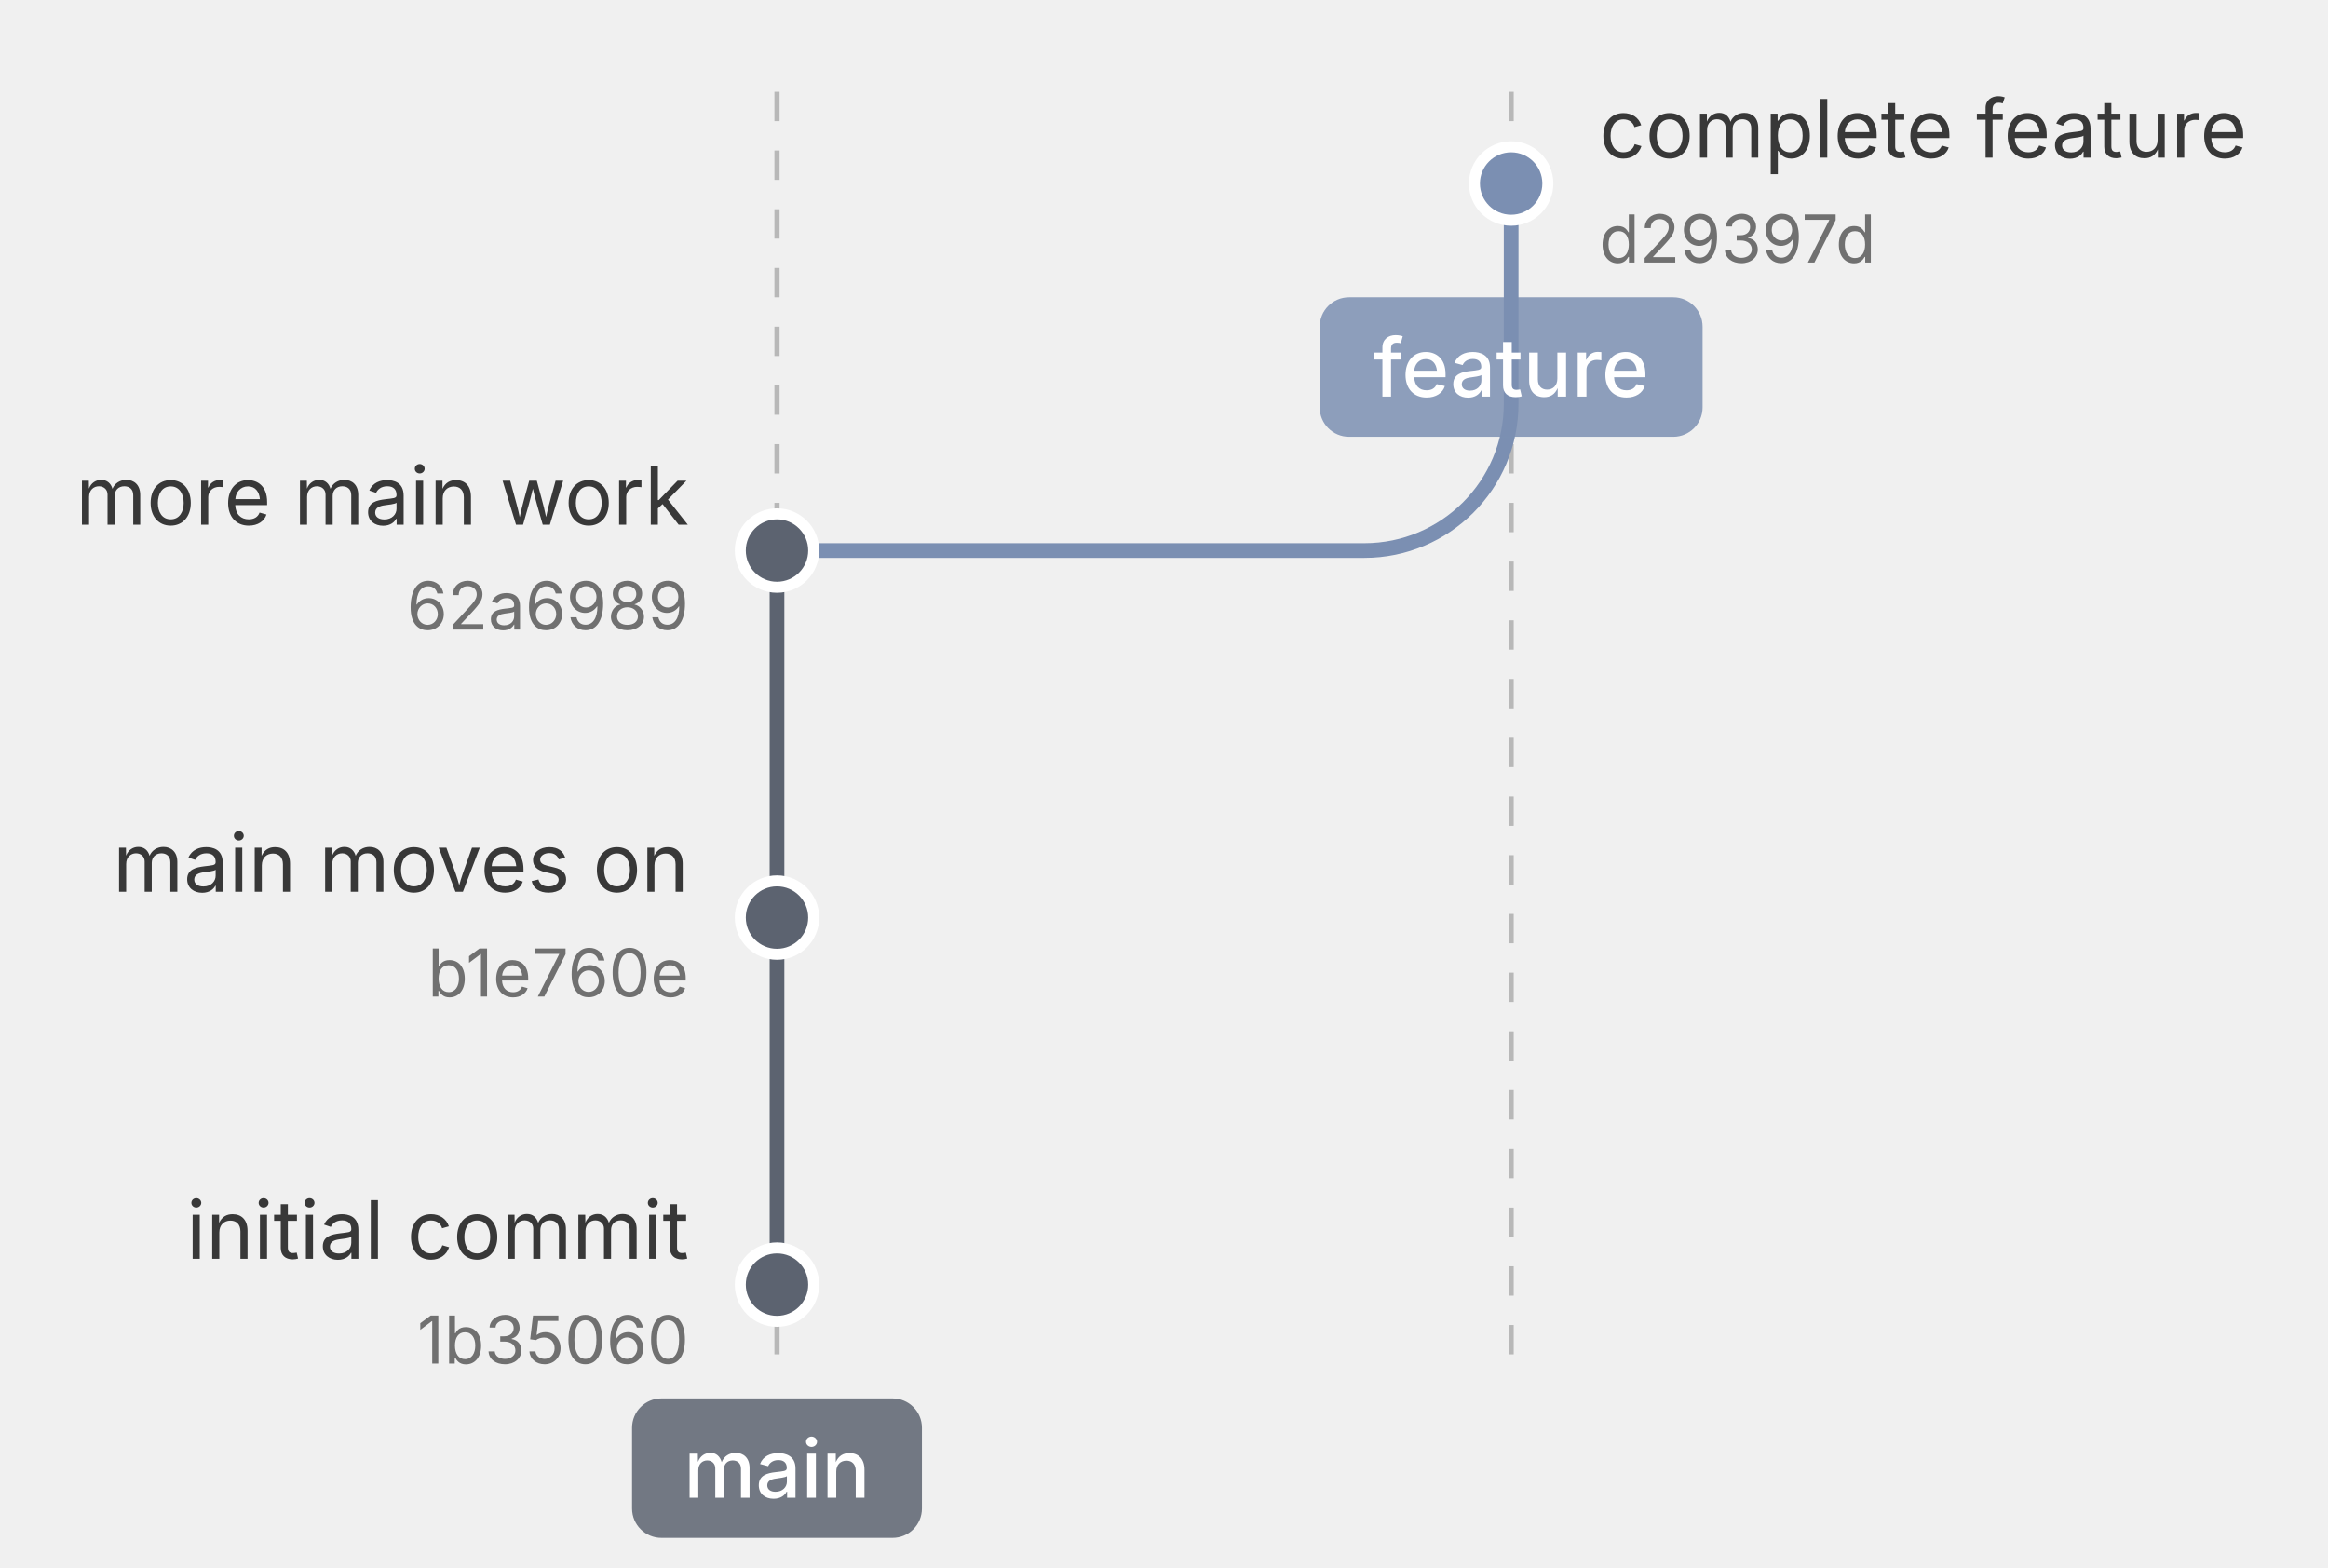
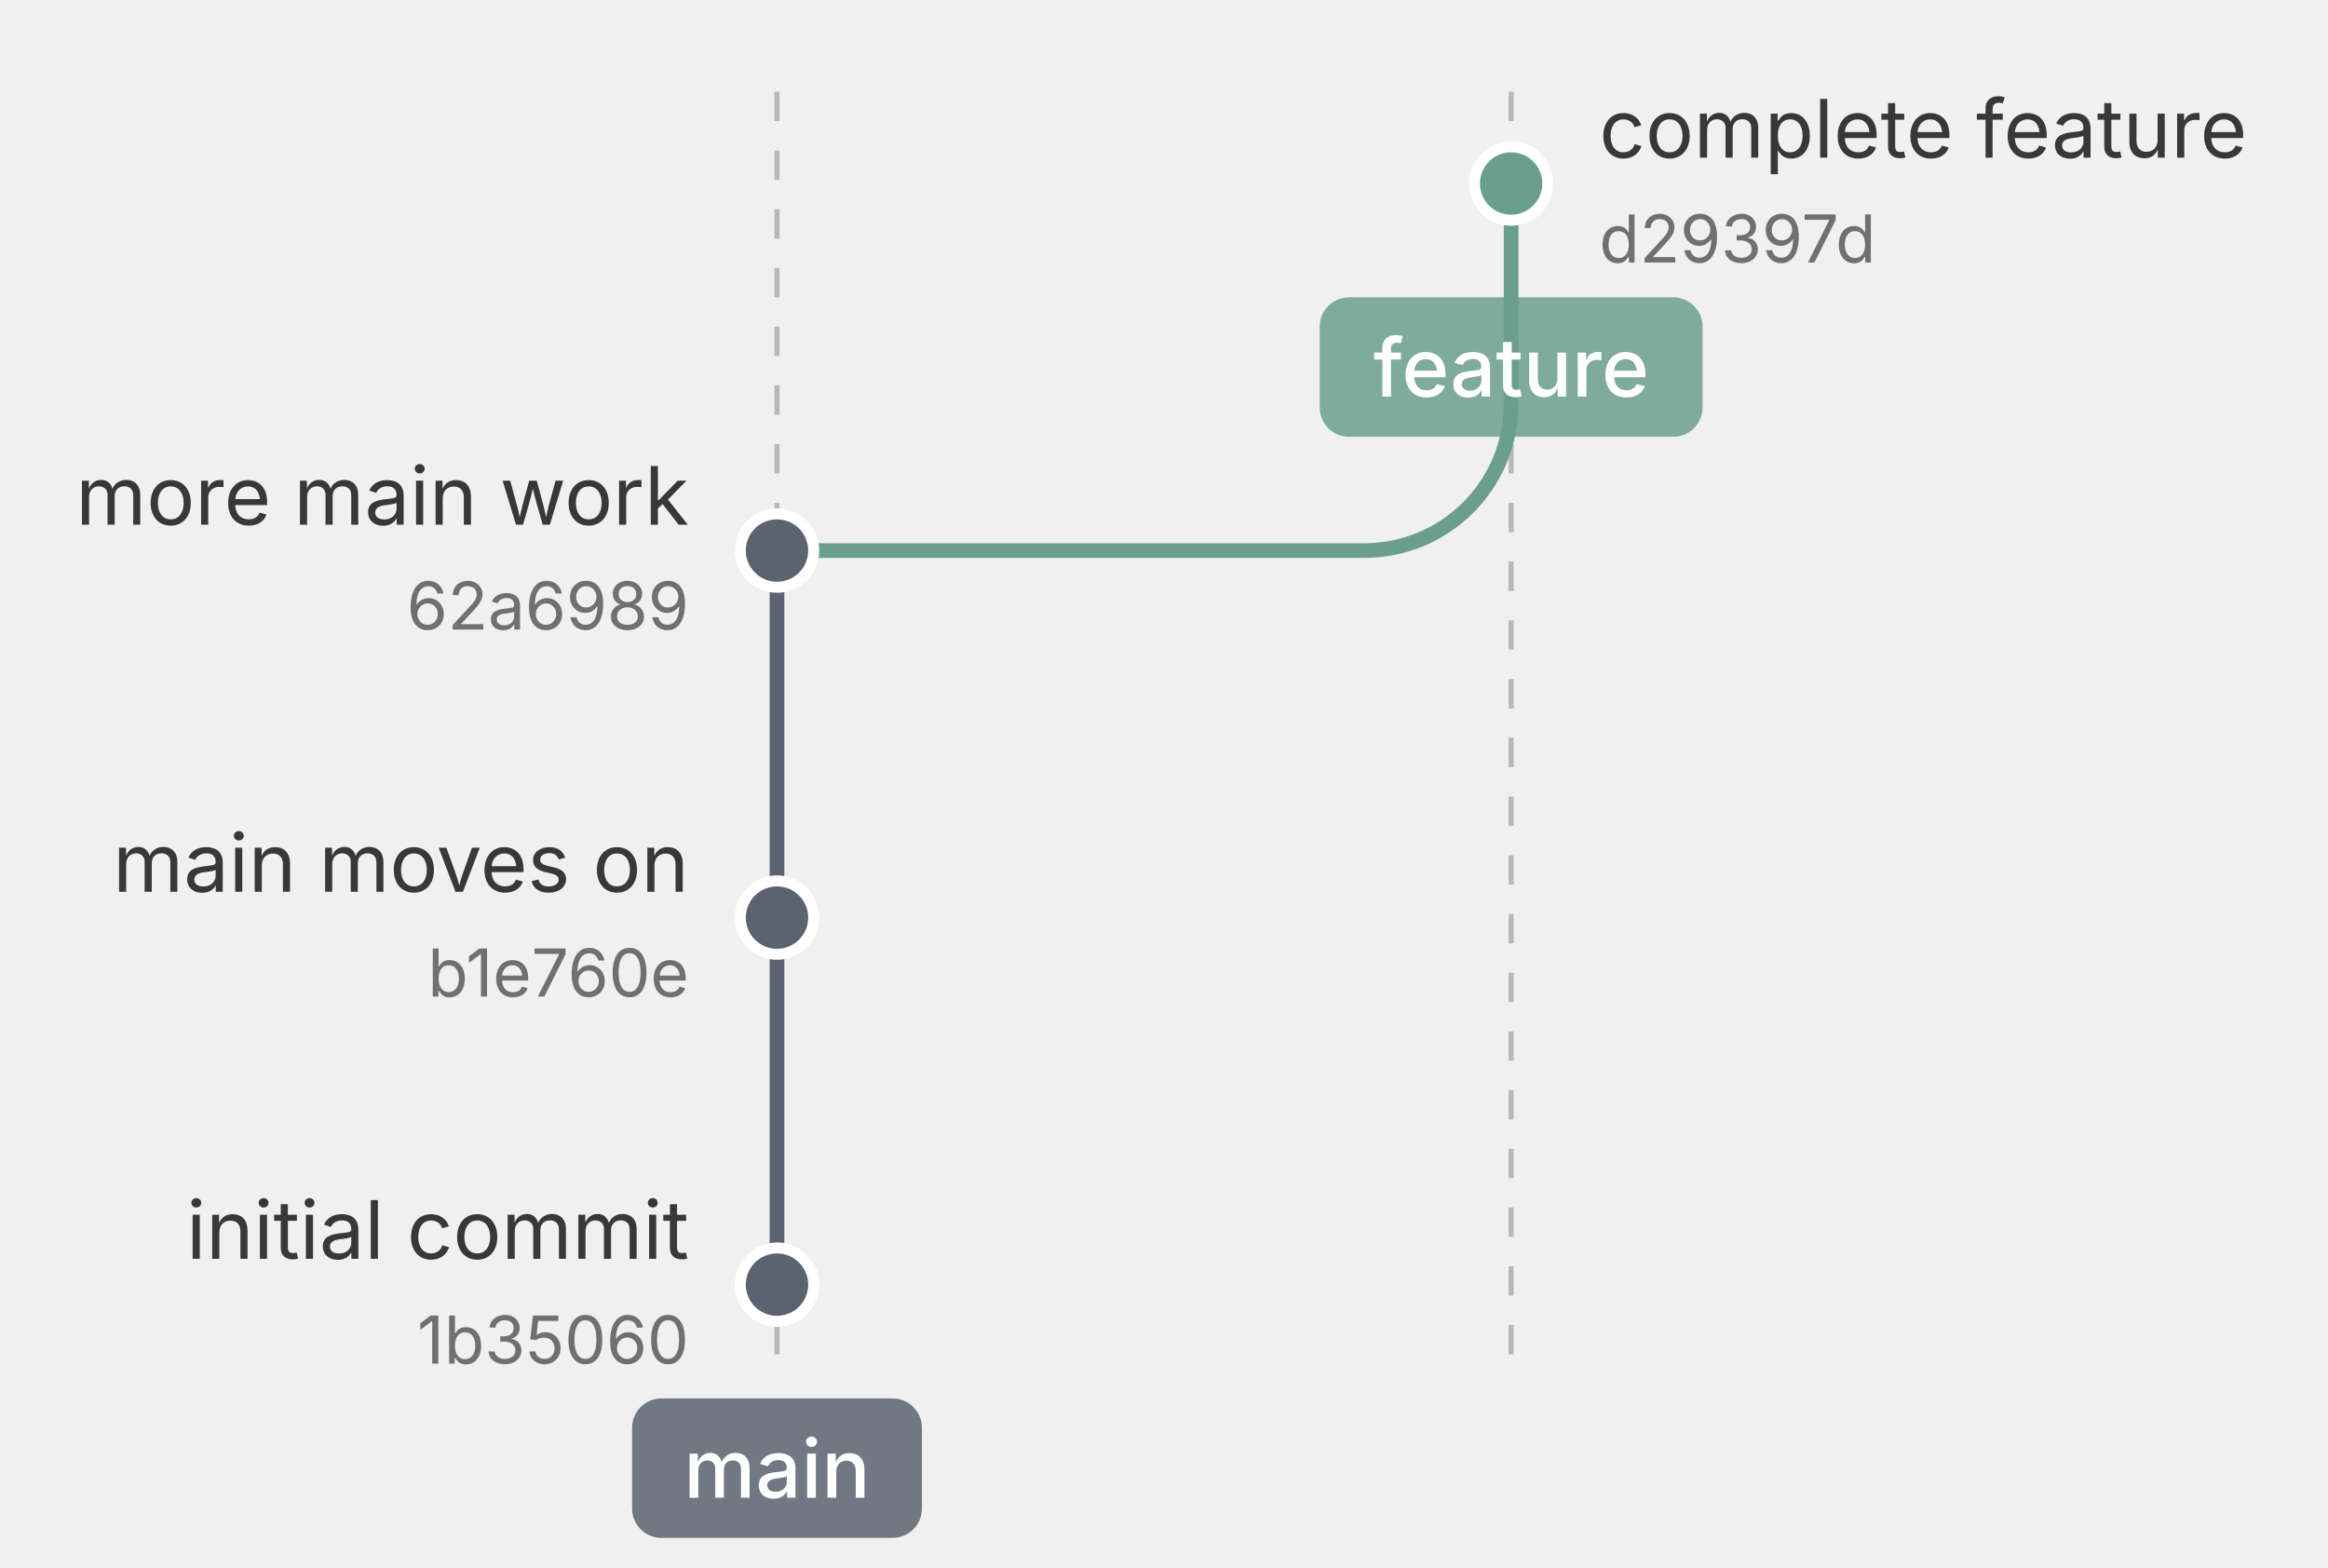
<svg xmlns="http://www.w3.org/2000/svg" width="317.104" height="213.5" viewBox="0 0 317.104 213.5">
  <defs>
</defs>
  <path d="M105.837,12.5 L105.837,187.5" stroke="#b8b8b8" stroke-width="0.7" stroke-dasharray="4,4" />
  <path d="M205.837,12.5 L205.837,187.5" stroke="#b8b8b8" stroke-width="0.7" stroke-dasharray="4,4" />
-   <path d="M105.837,75.0 L185.837,75.0 A20,20,0,0,0,205.837,55.0 L205.837,25.0" stroke="#7b8fb2" stroke-width="2" fill="none" stroke-linecap="round" />
+   <path d="M105.837,75.0 L185.837,75.0 A20,20,0,0,0,205.837,55.0 L205.837,25.0" stroke="#6a9f8d" stroke-width="2" fill="none" stroke-linecap="round" />
  <path d="M105.837,175.0 L105.837,75.0" stroke="#5c6370" stroke-width="2" stroke-linecap="round" />
  <rect x="86.095" y="190.5" width="39.484" height="19" rx="4" ry="4" fill="#5c6370" opacity="0.85" />
  <text x="105.837" y="200.0" font-size="11" text-anchor="middle" dominant-baseline="middle" fill="white" font-family="'Inter', 'Helvetica Neue', Helvetica, Arial, sans-serif" font-weight="500">main</text>
-   <rect x="179.76" y="40.5" width="52.154" height="19" rx="4" ry="4" fill="#7b8fb2" opacity="0.85" />
+   <rect x="179.76" y="40.5" width="52.154" height="19" rx="4" ry="4" fill="#6a9f8d" opacity="0.85" />
  <text x="205.837" y="50.0" font-size="11" text-anchor="middle" dominant-baseline="middle" fill="white" font-family="'Inter', 'Helvetica Neue', Helvetica, Arial, sans-serif" font-weight="500">feature</text>
  <circle cx="105.837" cy="175.0" r="5" fill="#5c6370" stroke="white" stroke-width="1.5" />
  <circle cx="105.837" cy="125.0" r="5" fill="#5c6370" stroke="white" stroke-width="1.5" />
  <circle cx="105.837" cy="75.0" r="5" fill="#5c6370" stroke="white" stroke-width="1.5" />
-   <circle cx="205.837" cy="25.0" r="5" fill="#7b8fb2" stroke="white" stroke-width="1.5" />
+   <circle cx="205.837" cy="25.0" r="5" fill="#6a9f8d" stroke="white" stroke-width="1.5" />
  <text x="93.837" y="167.5" font-size="11" text-anchor="end" dominant-baseline="middle" fill="#383838" font-family="'Inter', 'Helvetica Neue', Helvetica, Arial, sans-serif" font-weight="400">initial commit</text>
  <text x="93.837" y="182.5" font-size="9" text-anchor="end" dominant-baseline="middle" fill="#707070" font-family="'Inter', 'Helvetica Neue', Helvetica, Arial, sans-serif" font-weight="400">1b35060</text>
  <text x="93.837" y="117.5" font-size="11" text-anchor="end" dominant-baseline="middle" fill="#383838" font-family="'Inter', 'Helvetica Neue', Helvetica, Arial, sans-serif" font-weight="400">main moves on</text>
  <text x="93.837" y="132.5" font-size="9" text-anchor="end" dominant-baseline="middle" fill="#707070" font-family="'Inter', 'Helvetica Neue', Helvetica, Arial, sans-serif" font-weight="400">b1e760e</text>
  <text x="93.837" y="67.5" font-size="11" text-anchor="end" dominant-baseline="middle" fill="#383838" font-family="'Inter', 'Helvetica Neue', Helvetica, Arial, sans-serif" font-weight="400">more main work</text>
  <text x="93.837" y="82.5" font-size="9" text-anchor="end" dominant-baseline="middle" fill="#707070" font-family="'Inter', 'Helvetica Neue', Helvetica, Arial, sans-serif" font-weight="400">62a6989</text>
  <text x="217.837" y="17.5" font-size="11" text-anchor="start" dominant-baseline="middle" fill="#383838" font-family="'Inter', 'Helvetica Neue', Helvetica, Arial, sans-serif" font-weight="400">complete feature</text>
  <text x="217.837" y="32.5" font-size="9" text-anchor="start" dominant-baseline="middle" fill="#707070" font-family="'Inter', 'Helvetica Neue', Helvetica, Arial, sans-serif" font-weight="400">d29397d</text>
</svg>
